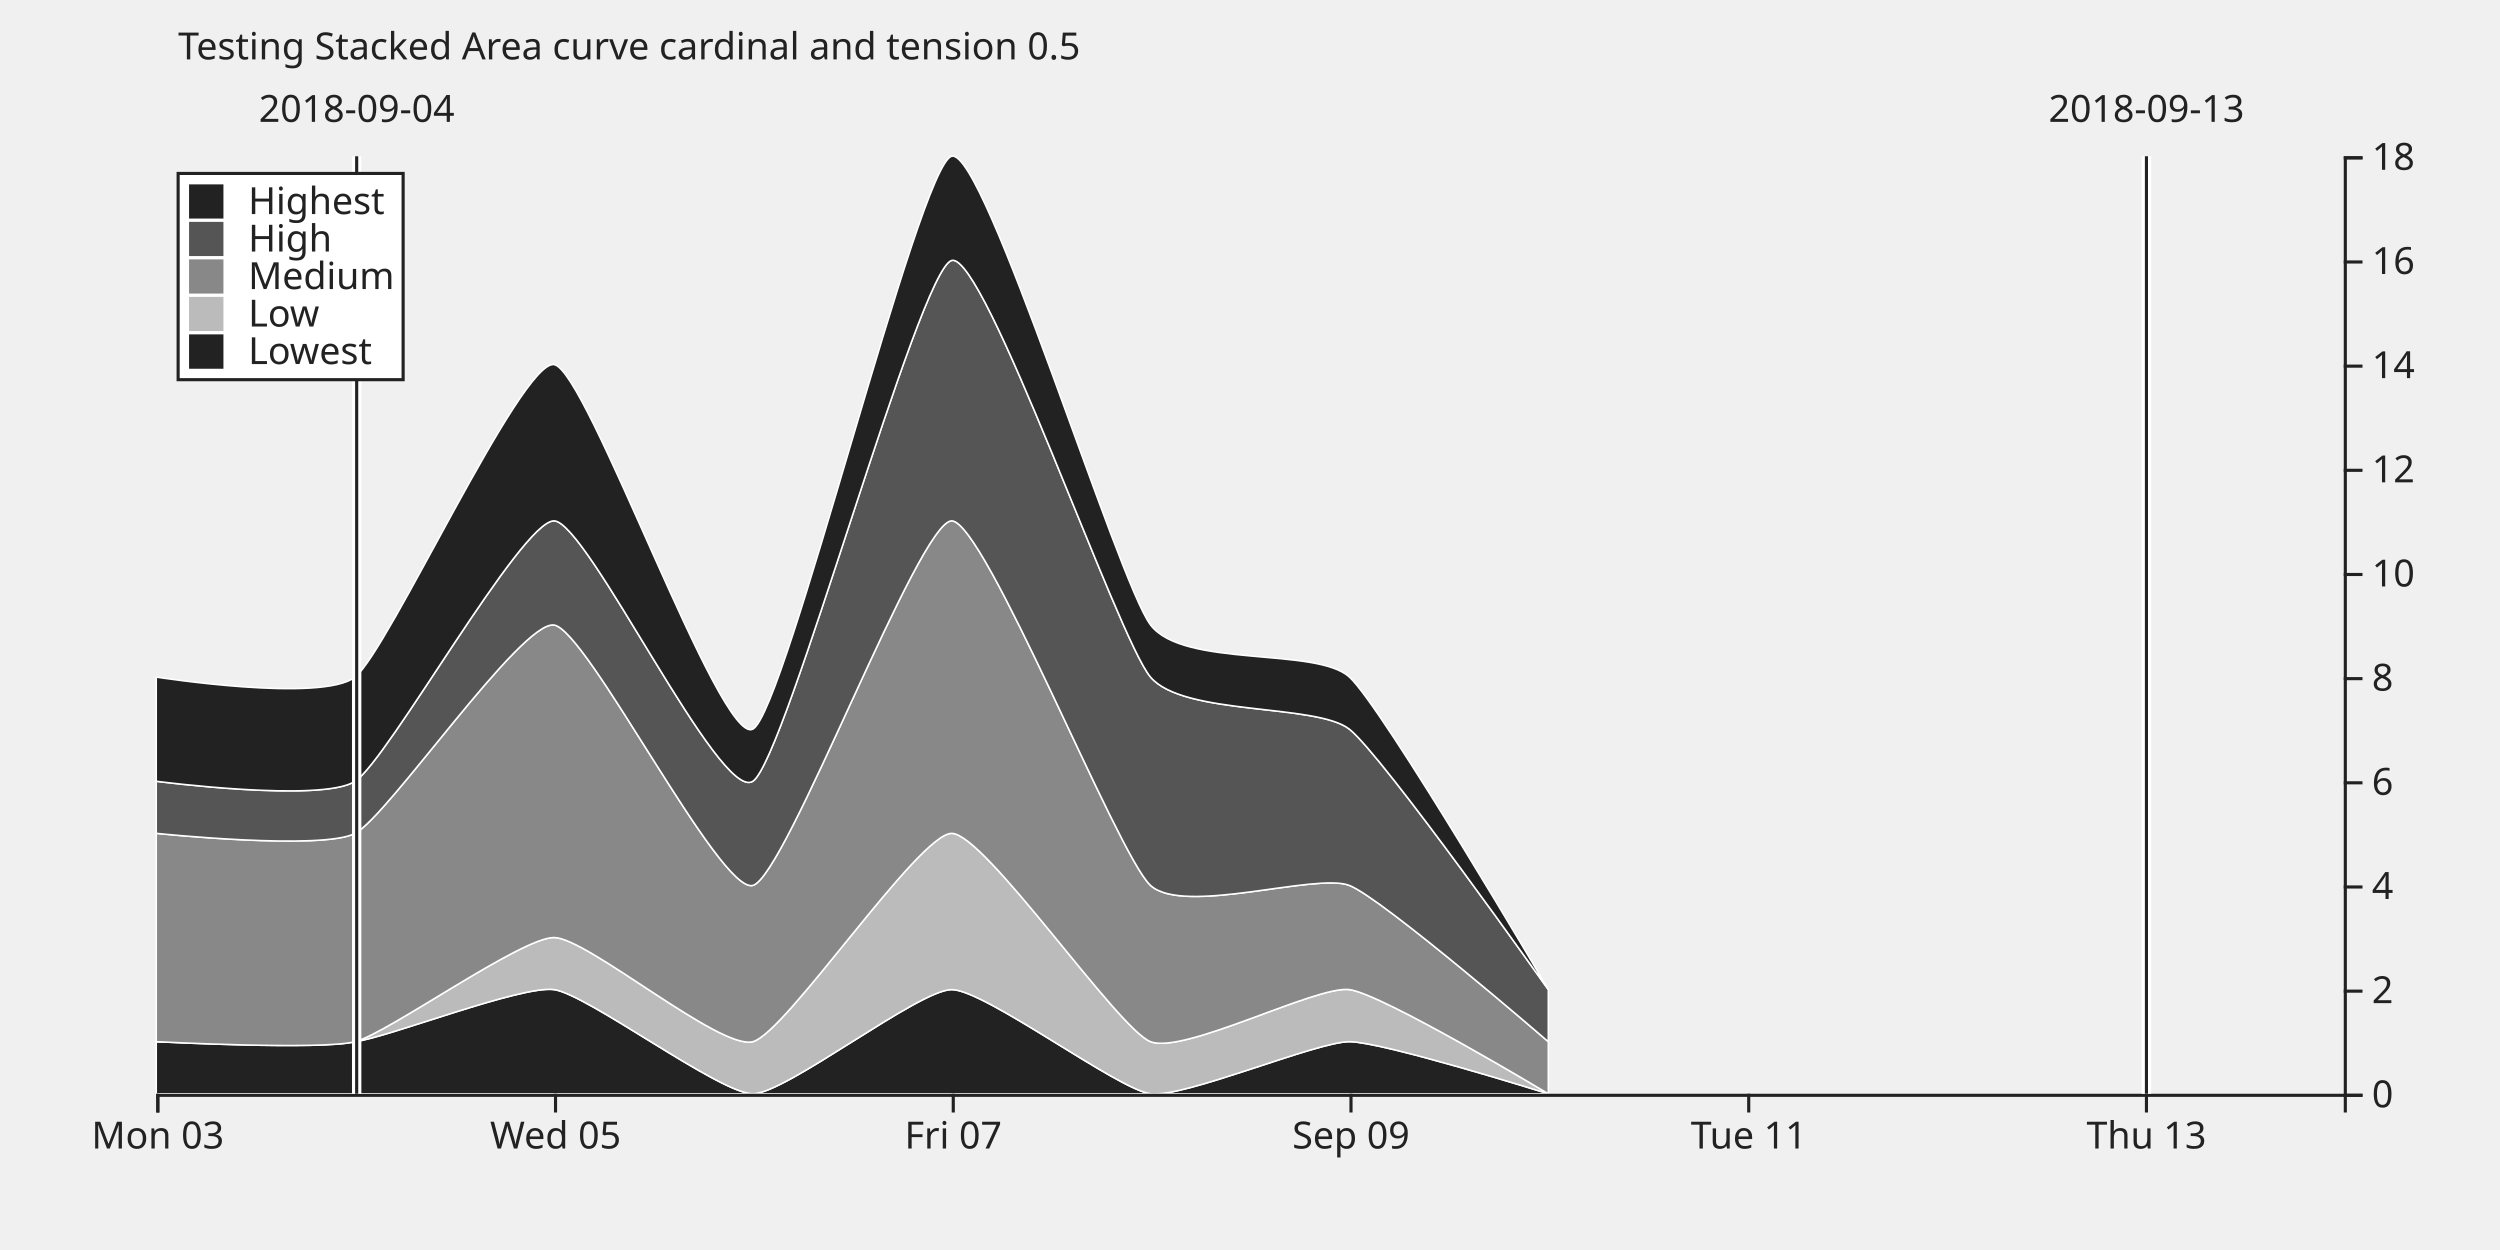
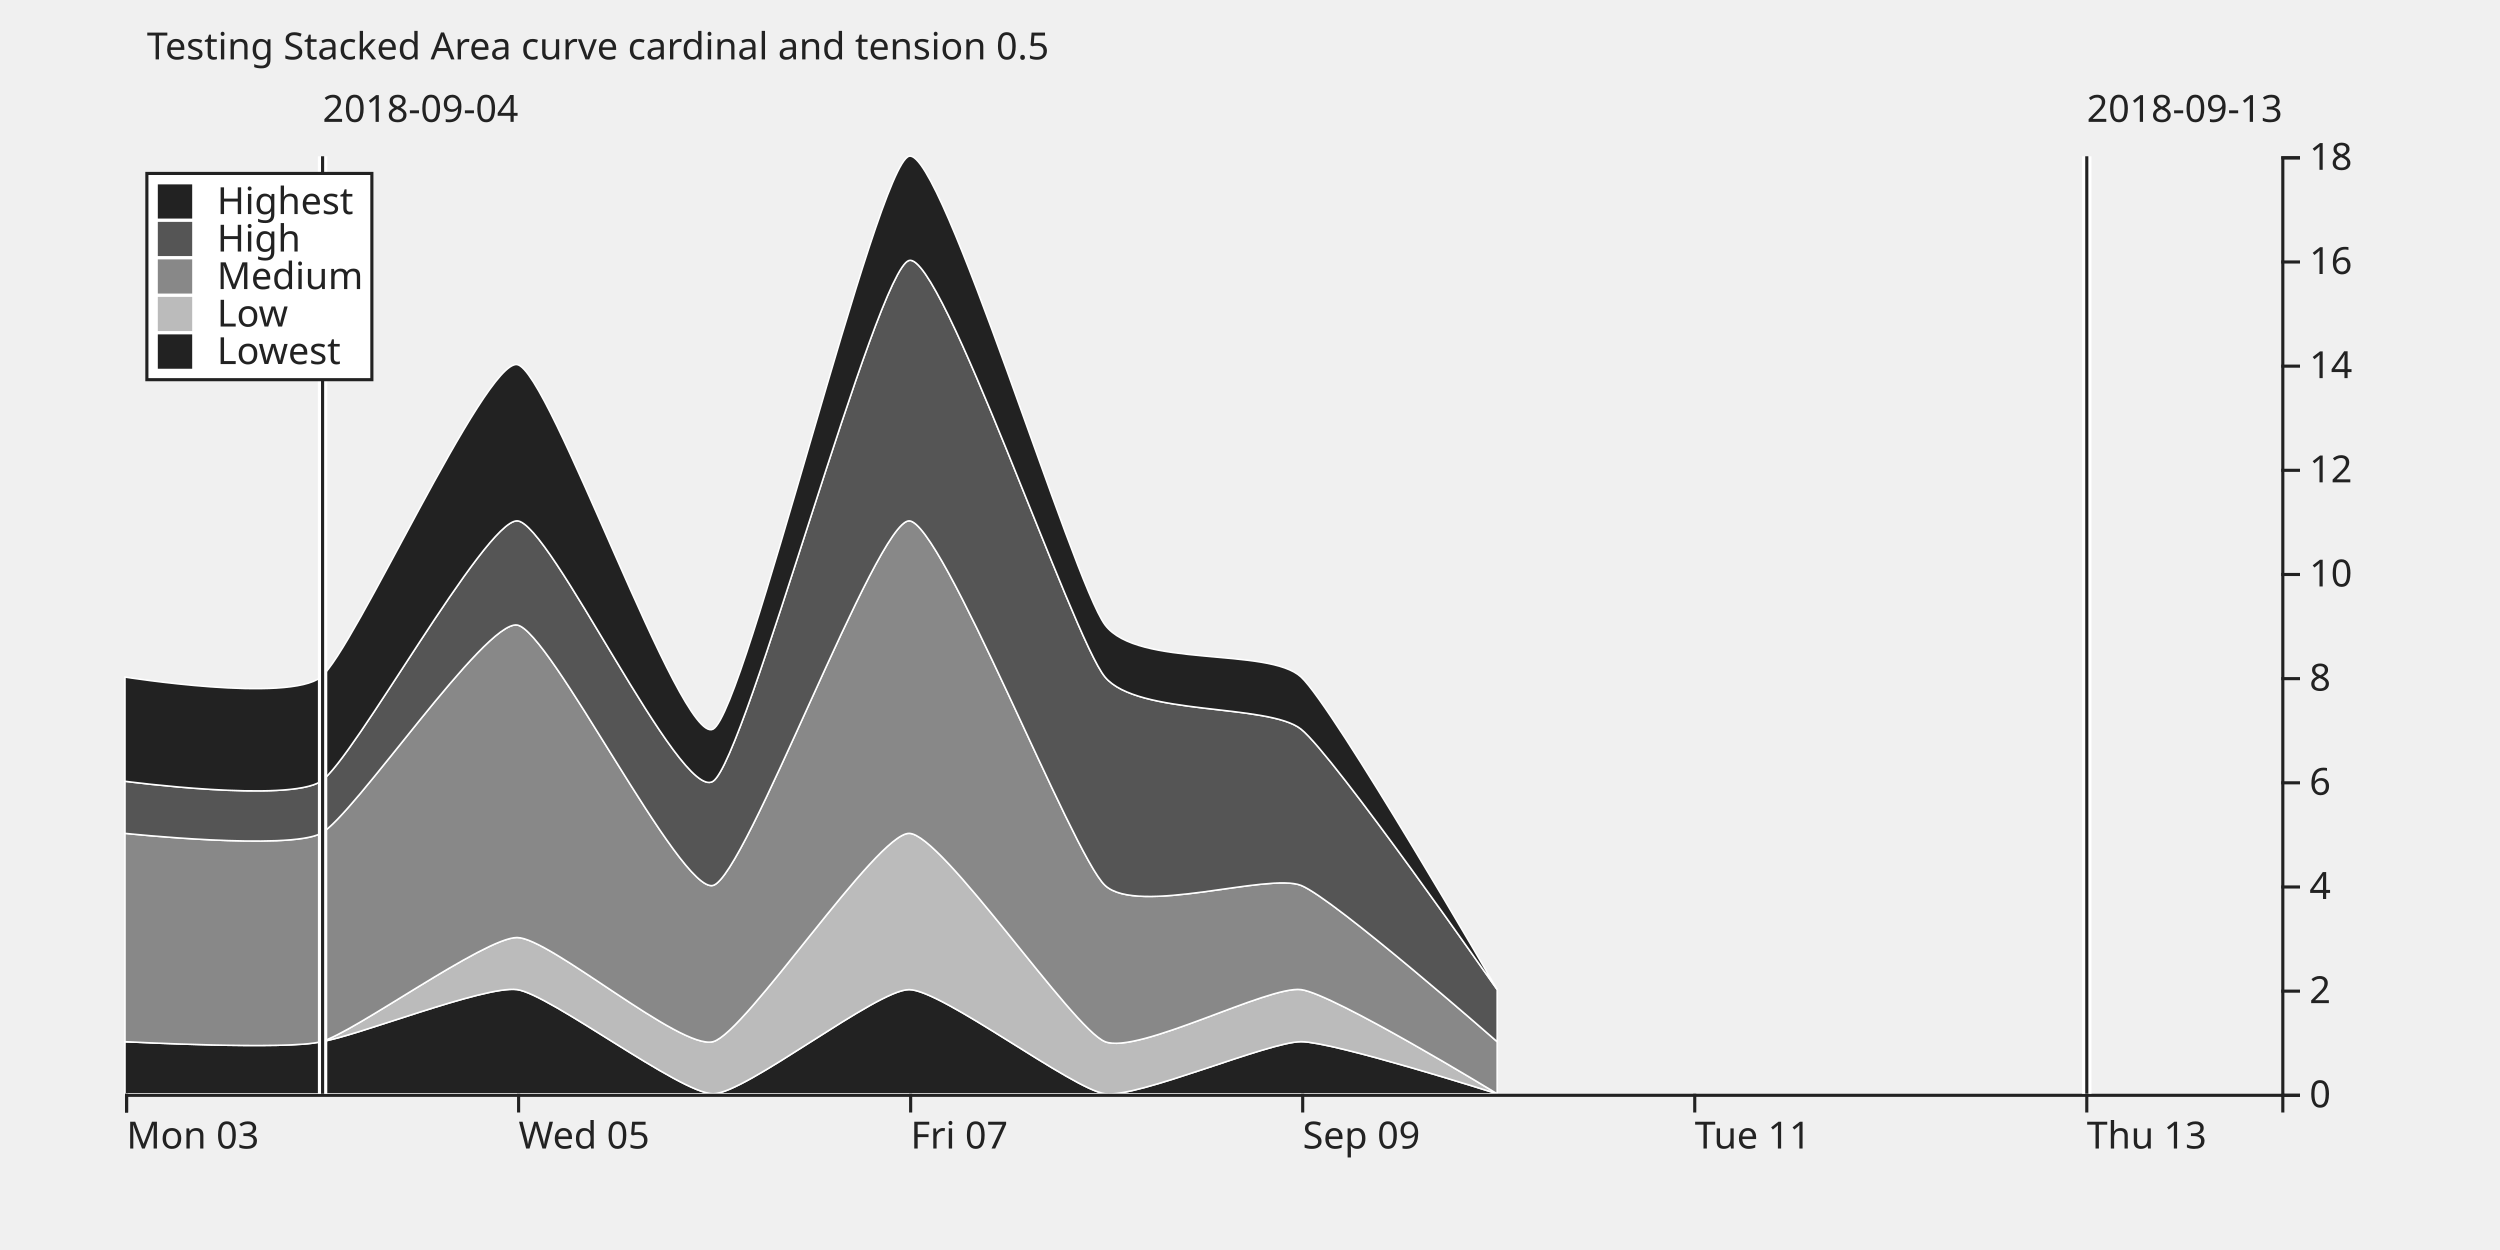
<svg xmlns="http://www.w3.org/2000/svg" width="800" height="400">
-   <g transform="translate(50,50)">
+   <g transform="translate(40,50)">
    <g class="layer">
-       <path class="area" style="fill: #222; stroke: #fff; stroke-width: .5;" d="M0,283.333C0,283.333,53.03,284.722,63.636,283.333C74.242,281.944,116.667,265.278,127.273,266.667C137.879,268.056,180.303,300,190.909,300C201.515,300,243.939,266.667,254.545,266.667C265.152,266.667,307.576,298.611,318.182,300C328.788,301.389,371.212,283.333,381.818,283.333C392.424,283.333,445.455,300,445.455,300L445.455,300C445.455,300,392.424,300,381.818,300C371.212,300,328.788,300,318.182,300C307.576,300,265.152,300,254.545,300C243.939,300,201.515,300,190.909,300C180.303,300,137.879,300,127.273,300C116.667,300,74.242,300,63.636,300C53.03,300,0,300,0,300Z" />
+       <path class="area" style="fill: #222; stroke: #fff; stroke-width: .5;" d="M0,283.333C0,283.333,52.273,284.722,62.727,283.333C73.182,281.944,115,265.278,125.455,266.667C135.909,268.056,177.727,300,188.182,300C198.636,300,240.455,266.667,250.909,266.667C261.364,266.667,303.182,298.611,313.636,300C324.091,301.389,365.909,283.333,376.364,283.333C386.818,283.333,439.091,300,439.091,300L439.091,300C439.091,300,386.818,300,376.364,300C365.909,300,324.091,300,313.636,300C303.182,300,261.364,300,250.909,300C240.455,300,198.636,300,188.182,300C177.727,300,135.909,300,125.455,300C115,300,73.182,300,62.727,300C52.273,300,0,300,0,300Z" />
    </g>
    <g class="layer">
-       <path class="area" style="fill: #bbb; stroke: #fff; stroke-width: .5;" d="M0,283.333C0,283.333,53.03,286.111,63.636,283.333C74.242,280.556,116.667,250,127.273,250C137.879,250,180.303,286.111,190.909,283.333C201.515,280.556,243.939,216.667,254.545,216.667C265.152,216.667,307.576,279.167,318.182,283.333C328.788,287.5,371.212,265.278,381.818,266.667C392.424,268.056,445.455,300,445.455,300L445.455,300C445.455,300,392.424,283.333,381.818,283.333C371.212,283.333,328.788,301.389,318.182,300C307.576,298.611,265.152,266.667,254.545,266.667C243.939,266.667,201.515,300,190.909,300C180.303,300,137.879,268.056,127.273,266.667C116.667,265.278,74.242,281.944,63.636,283.333C53.03,284.722,0,283.333,0,283.333Z" />
+       <path class="area" style="fill: #bbb; stroke: #fff; stroke-width: .5;" d="M0,283.333C0,283.333,52.273,286.111,62.727,283.333C73.182,280.556,115,250,125.455,250C135.909,250,177.727,286.111,188.182,283.333C198.636,280.556,240.455,216.667,250.909,216.667C261.364,216.667,303.182,279.167,313.636,283.333C324.091,287.5,365.909,265.278,376.364,266.667C386.818,268.056,439.091,300,439.091,300L439.091,300C439.091,300,386.818,283.333,376.364,283.333C365.909,283.333,324.091,301.389,313.636,300C303.182,298.611,261.364,266.667,250.909,266.667C240.455,266.667,198.636,300,188.182,300C177.727,300,135.909,268.056,125.455,266.667C115,265.278,73.182,281.944,62.727,283.333C52.273,284.722,0,283.333,0,283.333Z" />
    </g>
    <g class="layer">
-       <path class="area" style="fill: #888; stroke: #fff; stroke-width: .5;" d="M0,216.667C0,216.667,53.03,222.222,63.636,216.667C74.242,211.111,116.667,148.611,127.273,150C137.879,151.389,180.303,236.111,190.909,233.333C201.515,230.556,243.939,116.667,254.545,116.667C265.152,116.667,307.576,223.611,318.182,233.333C328.788,243.056,371.212,229.167,381.818,233.333C392.424,237.5,445.455,283.333,445.455,283.333L445.455,300C445.455,300,392.424,268.056,381.818,266.667C371.212,265.278,328.788,287.5,318.182,283.333C307.576,279.167,265.152,216.667,254.545,216.667C243.939,216.667,201.515,280.556,190.909,283.333C180.303,286.111,137.879,250,127.273,250C116.667,250,74.242,280.556,63.636,283.333C53.03,286.111,0,283.333,0,283.333Z" />
+       <path class="area" style="fill: #888; stroke: #fff; stroke-width: .5;" d="M0,216.667C0,216.667,52.273,222.222,62.727,216.667C73.182,211.111,115,148.611,125.455,150C135.909,151.389,177.727,236.111,188.182,233.333C198.636,230.556,240.455,116.667,250.909,116.667C261.364,116.667,303.182,223.611,313.636,233.333C324.091,243.056,365.909,229.167,376.364,233.333C386.818,237.5,439.091,283.333,439.091,283.333L439.091,300C439.091,300,386.818,268.056,376.364,266.667C365.909,265.278,324.091,287.5,313.636,283.333C303.182,279.167,261.364,216.667,250.909,216.667C240.455,216.667,198.636,280.556,188.182,283.333C177.727,286.111,135.909,250,125.455,250C115,250,73.182,280.556,62.727,283.333C52.273,286.111,0,283.333,0,283.333Z" />
    </g>
    <g class="layer">
-       <path class="area" style="fill: #555; stroke: #fff; stroke-width: .5;" d="M0,200C0,200,53.03,206.944,63.636,200C74.242,193.056,116.667,116.667,127.273,116.667C137.879,116.667,180.303,206.944,190.909,200C201.515,193.056,243.939,36.111,254.545,33.333C265.152,30.556,307.576,154.167,318.182,166.667C328.788,179.167,371.212,175,381.818,183.333C392.424,191.667,445.455,266.667,445.455,266.667L445.455,283.333C445.455,283.333,392.424,237.5,381.818,233.333C371.212,229.167,328.788,243.056,318.182,233.333C307.576,223.611,265.152,116.667,254.545,116.667C243.939,116.667,201.515,230.556,190.909,233.333C180.303,236.111,137.879,151.389,127.273,150C116.667,148.611,74.242,211.111,63.636,216.667C53.03,222.222,0,216.667,0,216.667Z" />
+       <path class="area" style="fill: #555; stroke: #fff; stroke-width: .5;" d="M0,200C0,200,52.273,206.944,62.727,200C73.182,193.056,115,116.667,125.455,116.667C135.909,116.667,177.727,206.944,188.182,200C198.636,193.056,240.455,36.111,250.909,33.333C261.364,30.556,303.182,154.167,313.636,166.667C324.091,179.167,365.909,175,376.364,183.333C386.818,191.667,439.091,266.667,439.091,266.667L439.091,283.333C439.091,283.333,386.818,237.5,376.364,233.333C365.909,229.167,324.091,243.056,313.636,233.333C303.182,223.611,261.364,116.667,250.909,116.667C240.455,116.667,198.636,230.556,188.182,233.333C177.727,236.111,135.909,151.389,125.455,150C115,148.611,73.182,211.111,62.727,216.667C52.273,222.222,0,216.667,0,216.667Z" />
    </g>
    <g class="layer">
-       <path class="area" style="fill: #222; stroke: #fff; stroke-width: .5;" d="M0,166.667C0,166.667,53.03,175,63.636,166.667C74.242,158.333,116.667,65.278,127.273,66.667C137.879,68.056,180.303,188.889,190.909,183.333C201.515,177.778,243.939,2.778,254.545,0C265.152,-2.778,307.576,136.111,318.182,150C328.788,163.889,371.212,156.944,381.818,166.667C392.424,176.389,445.455,266.667,445.455,266.667L445.455,266.667C445.455,266.667,392.424,191.667,381.818,183.333C371.212,175,328.788,179.167,318.182,166.667C307.576,154.167,265.152,30.556,254.545,33.333C243.939,36.111,201.515,193.056,190.909,200C180.303,206.944,137.879,116.667,127.273,116.667C116.667,116.667,74.242,193.056,63.636,200C53.03,206.944,0,200,0,200Z" />
+       <path class="area" style="fill: #222; stroke: #fff; stroke-width: .5;" d="M0,166.667C0,166.667,52.273,175,62.727,166.667C73.182,158.333,115,65.278,125.455,66.667C135.909,68.056,177.727,188.889,188.182,183.333C198.636,177.778,240.455,2.778,250.909,0C261.364,-2.778,303.182,136.111,313.636,150C324.091,163.889,365.909,156.944,376.364,166.667C386.818,176.389,439.091,266.667,439.091,266.667L439.091,266.667C439.091,266.667,386.818,191.667,376.364,183.333C365.909,175,324.091,179.167,313.636,166.667C303.182,154.167,261.364,30.556,250.909,33.333C240.455,36.111,198.636,193.056,188.182,200C177.727,206.944,135.909,116.667,125.455,116.667C115,116.667,73.182,193.056,62.727,200C52.273,206.944,0,200,0,200Z" />
    </g>
    <g transform="translate(0,300)" fill="none" font-size="10" font-family="sans-serif" text-anchor="middle">
-       <path class="domain" stroke="currentColor" d="M0.5,6V0.5H700.5V6" style="stroke: #222;" />
+       <path class="domain" stroke="currentColor" d="M0.5,6V0.5H690.5V6" style="stroke: #222;" />
      <g class="tick" opacity="1" transform="translate(0.5,0)">
        <line stroke="currentColor" y2="6" style="stroke: #222;" />
-         <text fill="currentColor" y="9" dy="0.71em" style="fill: #222;" font-size="12px" font-family="sans-serif">Mon 03</text>
+         <text fill="currentColor" y="9" dy="0.71em" style="fill: #222;" text-anchor="start" font-size="12px" font-family="sans-serif">Mon 03</text>
      </g>
-       <g class="tick" opacity="1" transform="translate(127.7727,0)">
+       <g class="tick" opacity="1" transform="translate(125.9545,0)">
        <line stroke="currentColor" y2="6" style="stroke: #222;" />
-         <text fill="currentColor" y="9" dy="0.71em" style="fill: #222;" font-size="12px" font-family="sans-serif">Wed 05</text>
+         <text fill="currentColor" y="9" dy="0.71em" style="fill: #222;" text-anchor="start" font-size="12px" font-family="sans-serif">Wed 05</text>
      </g>
-       <g class="tick" opacity="1" transform="translate(255.0455,0)">
+       <g class="tick" opacity="1" transform="translate(251.4091,0)">
        <line stroke="currentColor" y2="6" style="stroke: #222;" />
-         <text fill="currentColor" y="9" dy="0.71em" style="fill: #222;" font-size="12px" font-family="sans-serif">Fri 07</text>
+         <text fill="currentColor" y="9" dy="0.71em" style="fill: #222;" text-anchor="start" font-size="12px" font-family="sans-serif">Fri 07</text>
      </g>
-       <g class="tick" opacity="1" transform="translate(382.3182,0)">
+       <g class="tick" opacity="1" transform="translate(376.8636,0)">
        <line stroke="currentColor" y2="6" style="stroke: #222;" />
-         <text fill="currentColor" y="9" dy="0.71em" style="fill: #222;" font-size="12px" font-family="sans-serif">Sep 09</text>
+         <text fill="currentColor" y="9" dy="0.71em" style="fill: #222;" text-anchor="start" font-size="12px" font-family="sans-serif">Sep 09</text>
      </g>
-       <g class="tick" opacity="1" transform="translate(509.5909,0)">
+       <g class="tick" opacity="1" transform="translate(502.3182,0)">
        <line stroke="currentColor" y2="6" style="stroke: #222;" />
-         <text fill="currentColor" y="9" dy="0.71em" style="fill: #222;" font-size="12px" font-family="sans-serif">Tue 11</text>
+         <text fill="currentColor" y="9" dy="0.71em" style="fill: #222;" text-anchor="start" font-size="12px" font-family="sans-serif">Tue 11</text>
      </g>
-       <g class="tick" opacity="1" transform="translate(636.8636,0)">
+       <g class="tick" opacity="1" transform="translate(627.7727,0)">
        <line stroke="currentColor" y2="6" style="stroke: #222;" />
-         <text fill="currentColor" y="9" dy="0.71em" style="fill: #222;" font-size="12px" font-family="sans-serif">Thu 13</text>
+         <text fill="currentColor" y="9" dy="0.71em" style="fill: #222;" text-anchor="start" font-size="12px" font-family="sans-serif">Thu 13</text>
      </g>
    </g>
-     <g transform="translate(700 ,0)" fill="none" font-size="10" font-family="sans-serif" text-anchor="start">
+     <g transform="translate(690 ,0)" fill="none" font-size="10" font-family="sans-serif" text-anchor="start">
      <path class="domain" stroke="currentColor" d="M6,300.5H0.5V0.5H6" style="stroke: #222;" />
      <g class="tick" opacity="1" transform="translate(0,300.5)">
        <line stroke="currentColor" x2="6" style="stroke: #222;" />
-         <text fill="currentColor" x="9" dy="0.32em" style="fill: #222;" font-size="12px" font-family="sans-serif">0</text>
+         <text fill="currentColor" x="9" dy="0.32em" style="fill: #222; text-anchor: start;" font-size="12px" font-family="sans-serif">0</text>
      </g>
      <g class="tick" opacity="1" transform="translate(0,267.1667)">
        <line stroke="currentColor" x2="6" style="stroke: #222;" />
-         <text fill="currentColor" x="9" dy="0.32em" style="fill: #222;" font-size="12px" font-family="sans-serif">2</text>
+         <text fill="currentColor" x="9" dy="0.32em" style="fill: #222; text-anchor: start;" font-size="12px" font-family="sans-serif">2</text>
      </g>
      <g class="tick" opacity="1" transform="translate(0,233.8333)">
        <line stroke="currentColor" x2="6" style="stroke: #222;" />
-         <text fill="currentColor" x="9" dy="0.32em" style="fill: #222;" font-size="12px" font-family="sans-serif">4</text>
+         <text fill="currentColor" x="9" dy="0.32em" style="fill: #222; text-anchor: start;" font-size="12px" font-family="sans-serif">4</text>
      </g>
      <g class="tick" opacity="1" transform="translate(0,200.5)">
        <line stroke="currentColor" x2="6" style="stroke: #222;" />
-         <text fill="currentColor" x="9" dy="0.32em" style="fill: #222;" font-size="12px" font-family="sans-serif">6</text>
+         <text fill="currentColor" x="9" dy="0.32em" style="fill: #222; text-anchor: start;" font-size="12px" font-family="sans-serif">6</text>
      </g>
      <g class="tick" opacity="1" transform="translate(0,167.1667)">
        <line stroke="currentColor" x2="6" style="stroke: #222;" />
-         <text fill="currentColor" x="9" dy="0.32em" style="fill: #222;" font-size="12px" font-family="sans-serif">8</text>
+         <text fill="currentColor" x="9" dy="0.32em" style="fill: #222; text-anchor: start;" font-size="12px" font-family="sans-serif">8</text>
      </g>
      <g class="tick" opacity="1" transform="translate(0,133.8333)">
        <line stroke="currentColor" x2="6" style="stroke: #222;" />
-         <text fill="currentColor" x="9" dy="0.32em" style="fill: #222;" font-size="12px" font-family="sans-serif">10</text>
+         <text fill="currentColor" x="9" dy="0.32em" style="fill: #222; text-anchor: start;" font-size="12px" font-family="sans-serif">10</text>
      </g>
      <g class="tick" opacity="1" transform="translate(0,100.5)">
        <line stroke="currentColor" x2="6" style="stroke: #222;" />
-         <text fill="currentColor" x="9" dy="0.32em" style="fill: #222;" font-size="12px" font-family="sans-serif">12</text>
+         <text fill="currentColor" x="9" dy="0.32em" style="fill: #222; text-anchor: start;" font-size="12px" font-family="sans-serif">12</text>
      </g>
      <g class="tick" opacity="1" transform="translate(0,67.16667)">
        <line stroke="currentColor" x2="6" style="stroke: #222;" />
-         <text fill="currentColor" x="9" dy="0.32em" style="fill: #222;" font-size="12px" font-family="sans-serif">14</text>
+         <text fill="currentColor" x="9" dy="0.32em" style="fill: #222; text-anchor: start;" font-size="12px" font-family="sans-serif">14</text>
      </g>
      <g class="tick" opacity="1" transform="translate(0,33.83333)">
        <line stroke="currentColor" x2="6" style="stroke: #222;" />
-         <text fill="currentColor" x="9" dy="0.32em" style="fill: #222;" font-size="12px" font-family="sans-serif">16</text>
+         <text fill="currentColor" x="9" dy="0.32em" style="fill: #222; text-anchor: start;" font-size="12px" font-family="sans-serif">16</text>
      </g>
      <g class="tick" opacity="1" transform="translate(0,0.5)">
        <line stroke="currentColor" x2="6" style="stroke: #222;" />
-         <text fill="currentColor" x="9" dy="0.32em" style="fill: #222;" font-size="12px" font-family="sans-serif">18</text>
+         <text fill="currentColor" x="9" dy="0.32em" style="fill: #222; text-anchor: start;" font-size="12px" font-family="sans-serif">18</text>
      </g>
    </g>
-     <line x1="64.136" y1="300" x2="64.136" y2="0" style="stroke-width: 3; stroke: #fff;" />
-     <line x1="64.136" y1="300" x2="64.136" y2="0" style="stroke-width: 1; stroke: #222;" />
+     <line x1="63.227" y1="300" x2="63.227" y2="0" style="stroke-width: 3; stroke: #fff;" />
+     <line x1="63.227" y1="300" x2="63.227" y2="0" style="stroke-width: 1; stroke: #222;" />
    <rect style="fill: #fff;" />
-     <text x="64.136" y="-15" dy="4px" font-size="12px" font-family="sans-serif" style="fill: #222; text-anchor: middle;">2018-09-04</text>
-     <line x1="636.864" y1="300" x2="636.864" y2="0" style="stroke-width: 3; stroke: #fff;" />
-     <line x1="636.864" y1="300" x2="636.864" y2="0" style="stroke-width: 1; stroke: #222;" />
+     <text x="63.227" y="-15" dy="4px" font-size="12px" font-family="sans-serif" style="fill: #222; text-anchor: start;">2018-09-04</text>
+     <line x1="627.773" y1="300" x2="627.773" y2="0" style="stroke-width: 3; stroke: #fff;" />
+     <line x1="627.773" y1="300" x2="627.773" y2="0" style="stroke-width: 1; stroke: #222;" />
    <rect style="fill: #fff;" />
-     <text x="636.864" y="-15" dy="4px" font-size="12px" font-family="sans-serif" style="fill: #222; text-anchor: middle;">2018-09-13</text>
+     <text x="627.773" y="-15" dy="4px" font-size="12px" font-family="sans-serif" style="fill: #222; text-anchor: start;">2018-09-13</text>
    <text x="7" y="-35" dy="4px" font-size="12px" font-family="sans-serif" style="text-anchor: start; fill: #222;">Testing Stacked Area curve cardinal and tension 0.5</text>
    <rect x="7" y="5.5" width="72" height="66" style="fill: #fff; stroke: #222;" />
    <rect x="10" y="8.5" width="12" height="12" style="fill: #222; stroke: #fff;" />
    <text x="29.44" y="14.5" dy="4px" font-size="12px" font-family="sans-serif" style="text-anchor: start; fill: #222;">Highest</text>
    <rect x="10" y="20.5" width="12" height="12" style="fill: #555; stroke: #fff;" />
    <text x="29.44" y="26.5" dy="4px" font-size="12px" font-family="sans-serif" style="text-anchor: start; fill: #222;">High</text>
    <rect x="10" y="32.5" width="12" height="12" style="fill: #888; stroke: #fff;" />
    <text x="29.44" y="38.5" dy="4px" font-size="12px" font-family="sans-serif" style="text-anchor: start; fill: #222;">Medium</text>
    <rect x="10" y="44.5" width="12" height="12" style="fill: #bbb; stroke: #fff;" />
    <text x="29.44" y="50.5" dy="4px" font-size="12px" font-family="sans-serif" style="text-anchor: start; fill: #222;">Low</text>
    <rect x="10" y="56.5" width="12" height="12" style="fill: #222; stroke: #fff;" />
    <text x="29.44" y="62.5" dy="4px" font-size="12px" font-family="sans-serif" style="text-anchor: start; fill: #222;">Lowest</text>
    <rect fill="#fff" stroke="#222" class="focus-item" width="12" height="12" style="display: none;" />
    <text dy="4px" font-size="12px" font-family="sans-serif" style="text-anchor: start; fill: #222; display: none;" />
    <text dy="4px" font-size="12px" font-family="sans-serif" style="text-anchor: start; fill: #222; display: none;" />
    <text dy="4px" font-size="12px" font-family="sans-serif" style="text-anchor: start; fill: #222; display: none;" />
    <text dy="4px" font-size="12px" font-family="sans-serif" style="text-anchor: start; fill: #222; display: none;" />
    <text dy="4px" font-size="12px" font-family="sans-serif" style="text-anchor: start; fill: #222; display: none;" />
    <text dy="4px" font-size="12px" font-family="sans-serif" style="text-anchor: start; fill: #222; display: none;" />
    <text dy="4px" font-size="12px" font-family="sans-serif" style="text-anchor: start; fill: #222; display: none;" />
    <text dy="4px" font-size="12px" font-family="sans-serif" style="text-anchor: start; fill: #222; display: none;" />
    <text dy="4px" font-size="12px" font-family="sans-serif" style="text-anchor: start; fill: #222; display: none;" />
    <text dy="4px" font-size="12px" font-family="sans-serif" style="text-anchor: start; fill: #222; display: none;" />
    <text dy="4px" font-size="12px" font-family="sans-serif" style="text-anchor: start; fill: #222; display: none;" />
    <text dy="4px" font-size="12px" font-family="sans-serif" style="text-anchor: start; fill: #222; display: none;" />
    <text dy="4px" font-size="12px" font-family="sans-serif" style="text-anchor: start; fill: #222; display: none;" />
    <text dy="4px" font-size="12px" font-family="sans-serif" style="text-anchor: start; fill: #222; display: none;" />
    <text dy="4px" font-size="12px" font-family="sans-serif" style="text-anchor: start; fill: #222; display: none;" />
    <text dy="4px" font-size="12px" font-family="sans-serif" style="text-anchor: start; fill: #222; display: none;" />
    <text dy="4px" font-size="12px" font-family="sans-serif" style="text-anchor: start; fill: #222; display: none;" />
    <text dy="4px" font-size="12px" font-family="sans-serif" style="text-anchor: start; fill: #222; display: none;" />
    <text dy="4px" font-size="12px" font-family="sans-serif" style="text-anchor: start; fill: #222; display: none;" />
    <text dy="4px" font-size="12px" font-family="sans-serif" style="text-anchor: start; fill: #222; display: none;" />
    <text dy="4px" font-size="12px" font-family="sans-serif" style="text-anchor: start; fill: #222; display: none;" />
    <text dy="4px" font-size="12px" font-family="sans-serif" style="text-anchor: start; fill: #222; display: none;" />
    <text dy="4px" font-size="12px" font-family="sans-serif" style="text-anchor: start; fill: #222; display: none;" />
    <text dy="4px" font-size="12px" font-family="sans-serif" style="text-anchor: start; fill: #222; display: none;" />
    <text dy="4px" font-size="12px" font-family="sans-serif" style="text-anchor: start; fill: #222; display: none;" />
    <text dy="4px" font-size="12px" font-family="sans-serif" style="text-anchor: start; fill: #222; display: none;" />
    <text dy="4px" font-size="12px" font-family="sans-serif" style="text-anchor: start; fill: #222; display: none;" />
    <text dy="4px" font-size="12px" font-family="sans-serif" style="text-anchor: start; fill: #222; display: none;" />
    <text dy="4px" font-size="12px" font-family="sans-serif" style="text-anchor: start; fill: #222; display: none;" />
    <text dy="4px" font-size="12px" font-family="sans-serif" style="text-anchor: start; fill: #222; display: none;" />
    <text dy="4px" font-size="12px" font-family="sans-serif" style="text-anchor: start; fill: #222; display: none;" />
    <text dy="4px" font-size="12px" font-family="sans-serif" style="text-anchor: start; fill: #222; display: none;" />
    <text dy="4px" font-size="12px" font-family="sans-serif" style="text-anchor: start; fill: #222; display: none;" />
    <text dy="4px" font-size="12px" font-family="sans-serif" style="text-anchor: start; fill: #222; display: none;" />
    <text dy="4px" font-size="12px" font-family="sans-serif" style="text-anchor: start; fill: #222; display: none;" />
    <text dy="4px" font-size="12px" font-family="sans-serif" style="text-anchor: start; fill: #222; display: none;" />
    <text dy="4px" font-size="12px" font-family="sans-serif" style="text-anchor: start; fill: #222; display: none;" />
    <text dy="4px" font-size="12px" font-family="sans-serif" style="text-anchor: start; fill: #222; display: none;" />
    <text dy="4px" font-size="12px" font-family="sans-serif" style="text-anchor: start; fill: #222; display: none;" />
    <text dy="4px" font-size="12px" font-family="sans-serif" style="text-anchor: start; fill: #222; display: none;" />
    <line style="display: none; stroke-width: 3; stroke: #fff;" />
    <line style="display: none; stroke-width: 1; stroke: #222;" />
-     <rect width="750" height="300" fill="transparent" />
+     <rect width="760" height="300" fill="transparent" />
  </g>
</svg>
